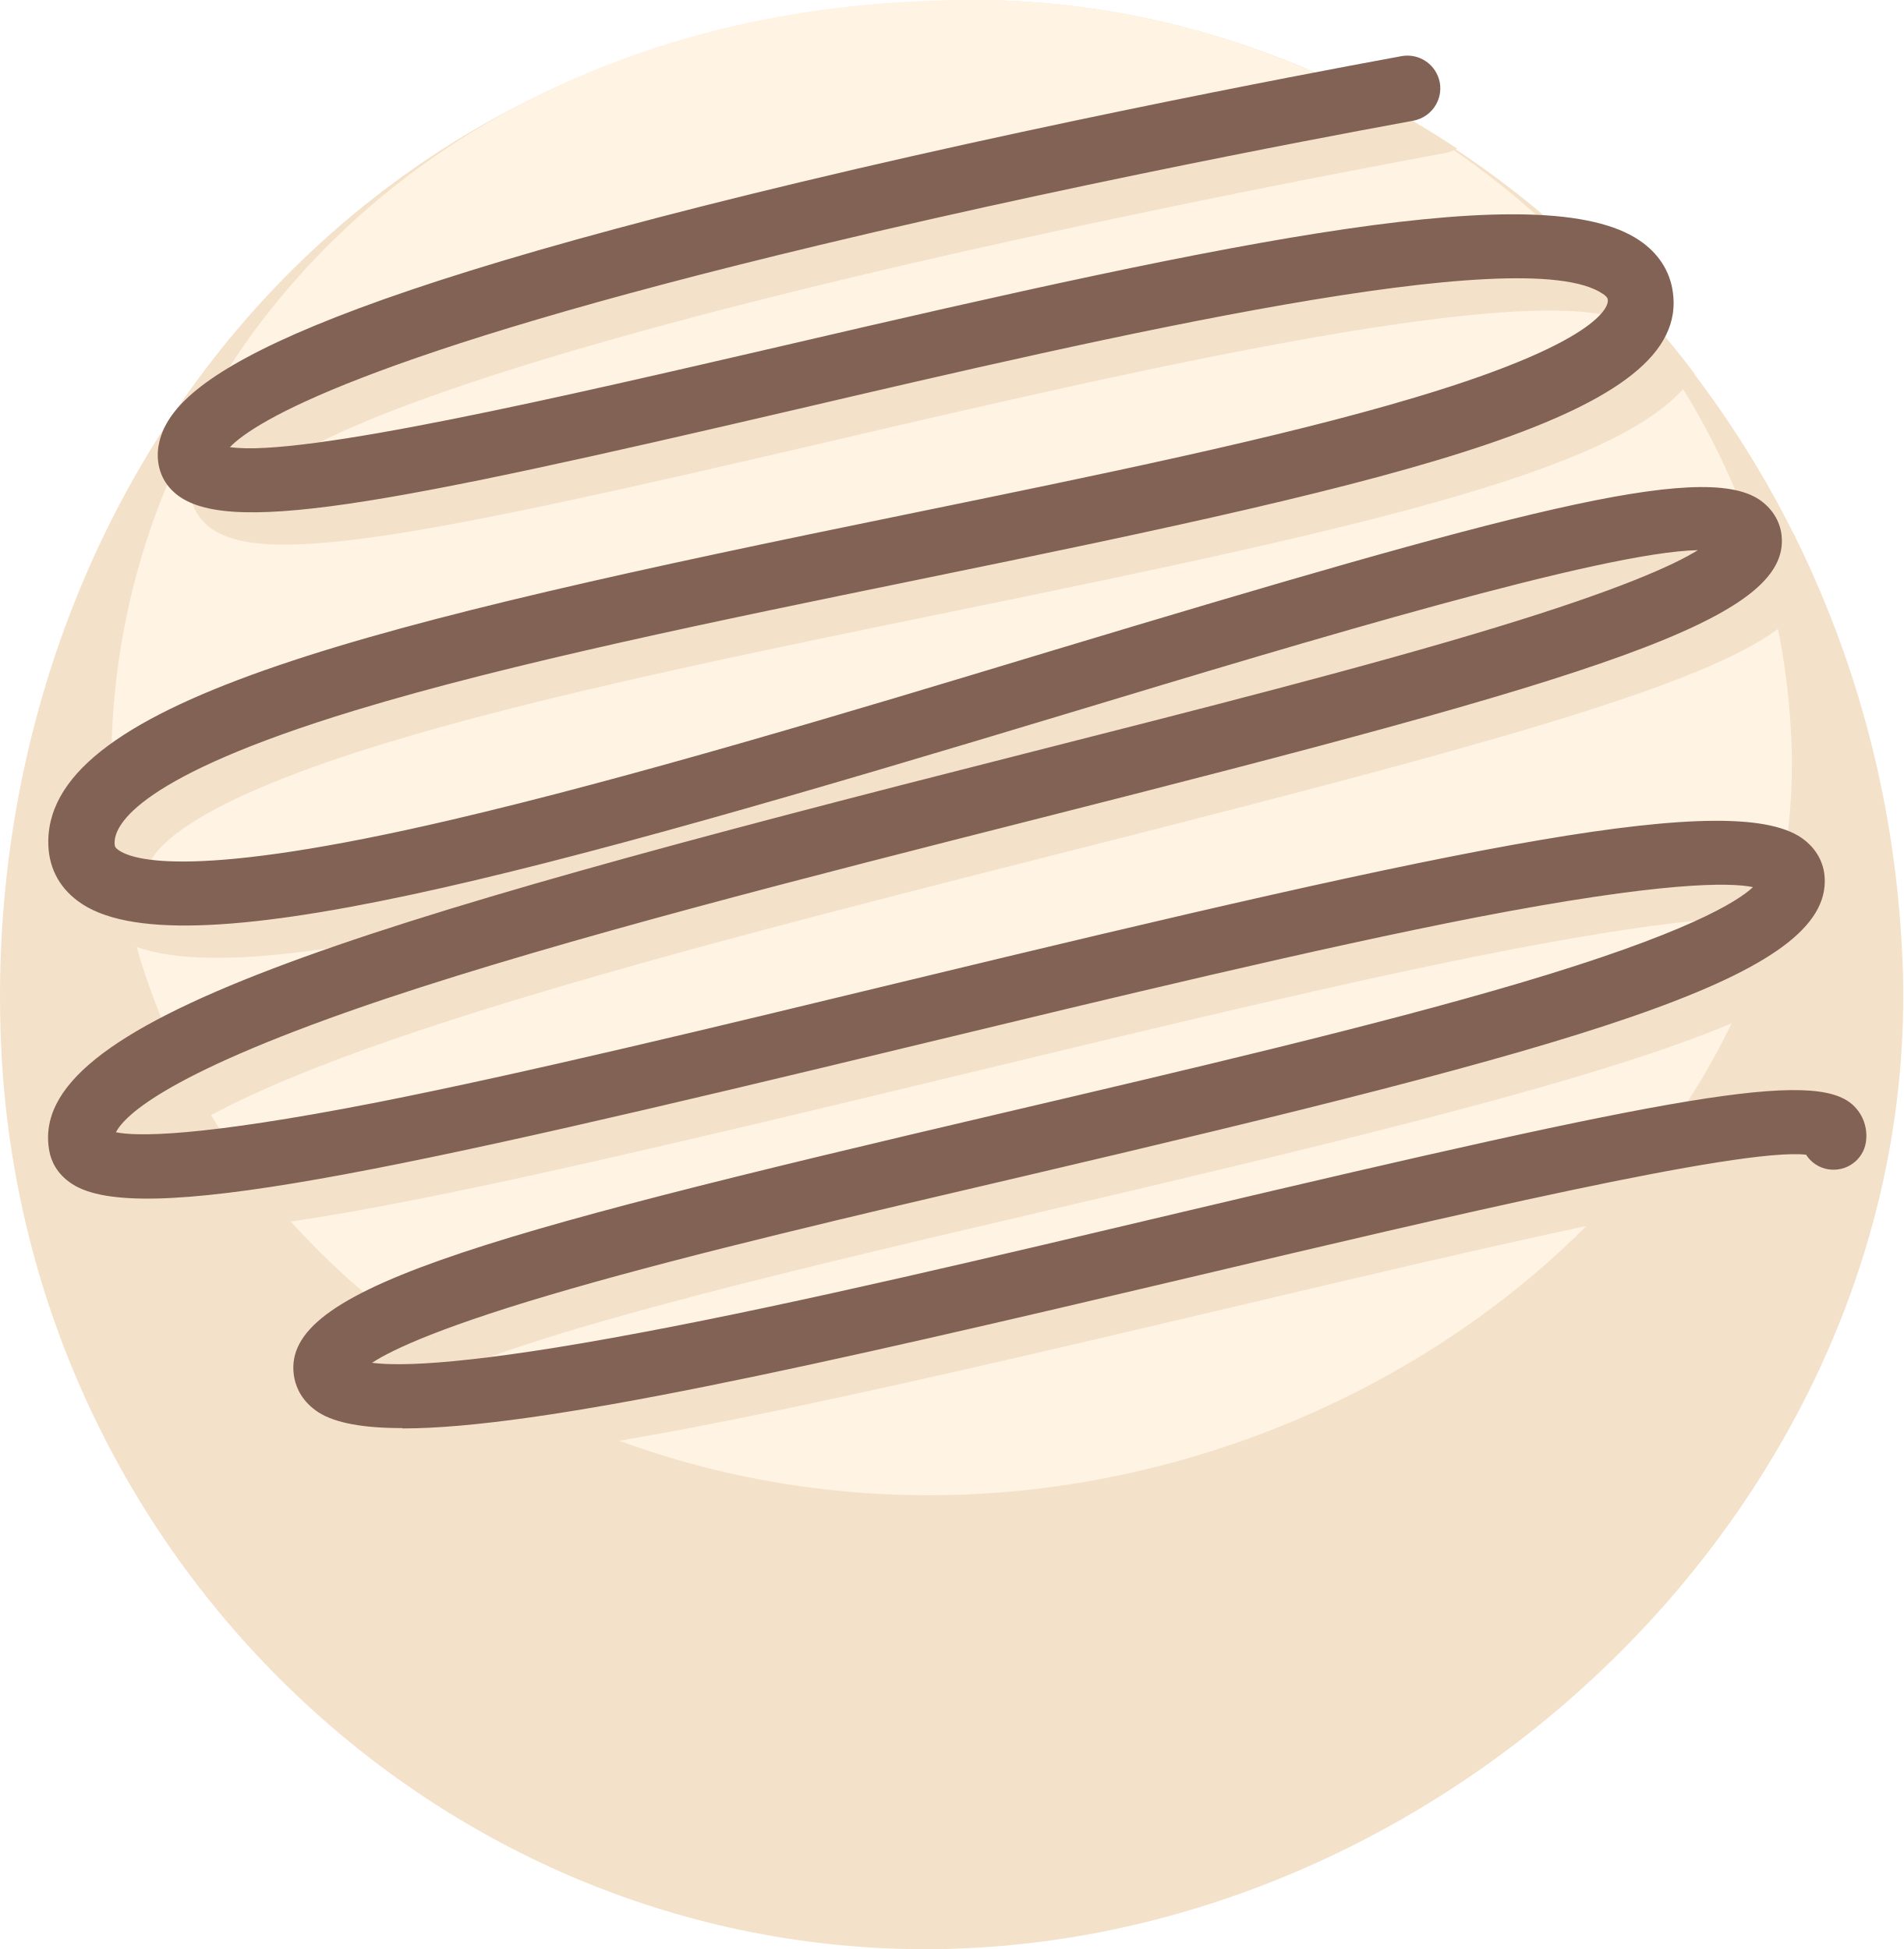
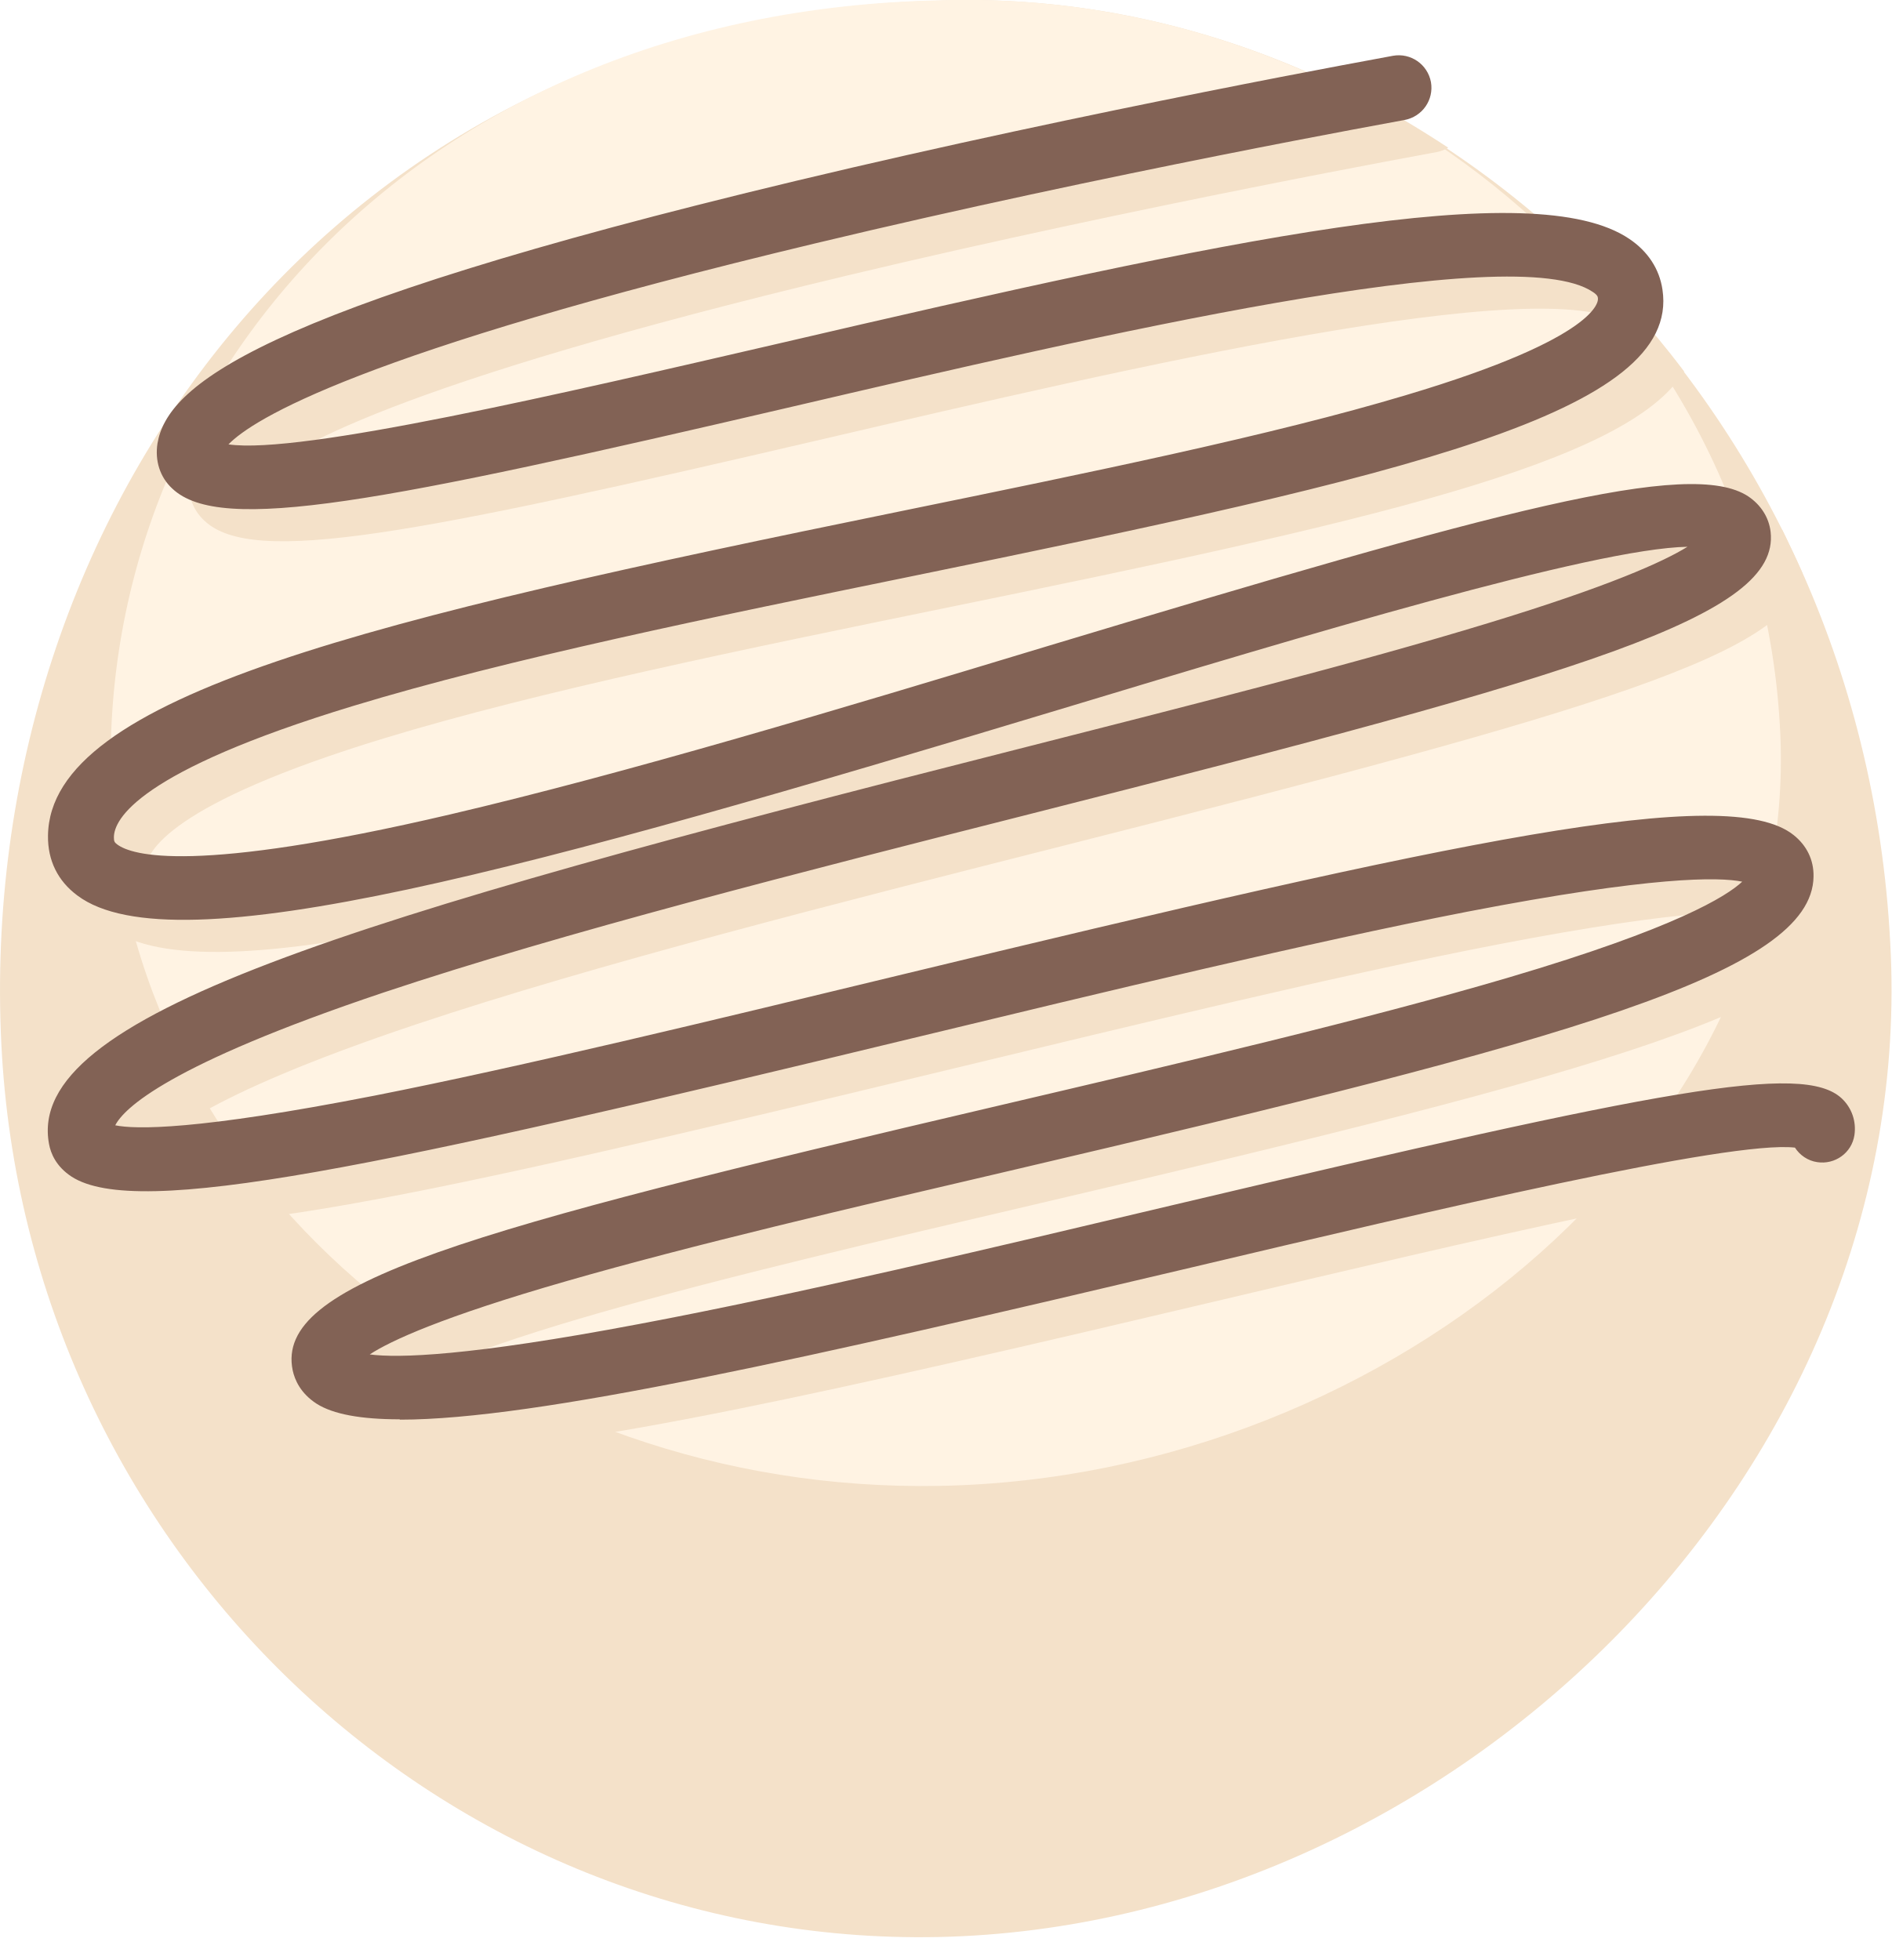
- <svg xmlns="http://www.w3.org/2000/svg" id="_레이어_2" data-name="레이어 2" viewBox="0 0 55.97 57.32">
+ <svg xmlns="http://www.w3.org/2000/svg" id="_레이어_2" data-name="레이어 2" viewBox="0 0 55.97 58">
  <defs>
    <style>
      .cls-1, .cls-2 {
        fill: #f4e1c9;
      }

      .cls-1, .cls-3 {
        fill-rule: evenodd;
      }

      .cls-3 {
        fill: #fff3e3;
      }

      .cls-4 {
        fill: #826255;
      }
    </style>
  </defs>
  <g id="chocolates_box" data-name="chocolates box">
    <g>
      <path class="cls-1" d="M.04,30.9C-.74,15.14,10.04.43,27.77.02c14.1-.53,27.32,11.5,28.16,27.89.86,15.59-12.9,29.08-28.16,29.41C13.13,57.62.78,45.85.04,30.9Z" />
      <path class="cls-3" d="M3.31,23.71C2.62,11.61,12.14.33,27.8.01c12.45-.41,24.12,8.82,24.86,21.4.76,11.96-11.39,22.31-24.86,22.56-12.92.24-23.83-8.79-24.48-20.26Z" />
      <path class="cls-2" d="M54.05,34.91c.14.22,1.69-1.18,1.38-1.46-1.15-1.06-5.23-.29-19.7,3.14-5.53,1.31-11.25,2.66-15.88,3.54-5.07.96-7.14,1-7.97.9.61-.4,2.13-1.11,5.86-2.18,3.66-1.05,8.31-2.14,13.23-3.29,16.4-3.84,23.59-5.82,23.63-8.67,0-.48-.2-.92-.59-1.23-1.95-1.55-9.96.16-26.51,4.16-5.46,1.32-11.11,2.69-15.47,3.55-5.32,1.05-7.1,1.01-7.68.88.25-.49,1.53-1.78,7.94-3.93,5.32-1.78,12.38-3.57,19.2-5.3,15.81-4.01,21.69-5.72,21.84-8.06-.19-.43-.39-.85-.59-1.27-.02-.02-.04-.04-.07-.05-1.72-1.14-7.36.4-20.77,4.44-6.11,1.84-12.43,3.75-17.64,4.97-7.6,1.78-9.42,1.21-9.85.89-.08-.06-.1-.09-.1-.21,0-.52.71-1.95,7.08-3.89,4.57-1.39,10.68-2.64,16.59-3.85,12.42-2.54,20.2-4.27,21.85-7-1.01-1.34-2.13-2.57-3.32-3.7-4.23-.31-12.02,1.39-22.54,3.83-6.35,1.48-14.15,3.29-16.26,2.98.71-.74,3.82-2.71,17.37-5.95,8.68-2.07,17.34-3.63,17.43-3.65.12-.02.24-.07.34-.13-.79-.52-1.59-1-2.42-1.44-3.01.57-9.47,1.83-15.92,3.38C8.37,10.17,5.9,12.4,5.61,14.07c-.09.51.07,1,.44,1.34,1.43,1.35,6.18.41,18.36-2.43,9.01-2.1,21.34-4.97,23.67-3.39.14.09.15.16.15.19,0,.05.1,1.14-5.67,2.86-3.97,1.18-9.31,2.28-14.97,3.44-15.66,3.21-25.17,5.45-25.22,9.6,0,.73.29,1.34.87,1.77,2.88,2.16,13.43-.79,29.21-5.55,7.05-2.13,15.63-4.71,18.43-4.77-.72.44-2.32,1.16-5.9,2.26-3.8,1.16-8.74,2.41-13.96,3.74C11.04,28.21,1.7,31.02,2.4,34.81c.05.28.21.67.67.97,1.95,1.27,9.08-.28,24.89-4.1,5.77-1.39,11.73-2.84,16.4-3.74,5.5-1.06,7.45-1.03,8.14-.89-.45.43-1.95,1.37-6.89,2.83-4.23,1.25-9.74,2.55-15.08,3.79-15.92,3.73-21.45,5.26-20.92,7.84.06.28.23.69.71.99.49.31,1.31.46,2.45.46,4.02,0,12.02-1.81,23.4-4.5,7.14-1.69,15.95-3.77,17.87-3.55Z" />
      <path class="cls-4" d="M11.82,42c-1.14,0-1.96-.15-2.45-.46-.48-.31-.65-.71-.71-.99-.53-2.58,4.99-4.11,20.92-7.84,5.33-1.25,10.85-2.54,15.08-3.79,4.94-1.46,6.43-2.4,6.89-2.83-.69-.14-2.65-.17-8.14.89-4.67.91-10.64,2.35-16.4,3.74-15.8,3.82-22.94,5.36-24.89,4.1-.46-.3-.62-.69-.67-.97-.7-3.79,8.63-6.6,28.62-11.67,5.23-1.33,10.16-2.58,13.96-3.74,3.58-1.09,5.19-1.82,5.9-2.26-2.79.05-11.38,2.64-18.43,4.77-15.77,4.76-26.33,7.71-29.21,5.55-.58-.43-.88-1.04-.87-1.77.05-4.15,9.56-6.4,25.22-9.6,5.66-1.16,11-2.25,14.97-3.44,5.77-1.72,5.68-2.81,5.67-2.86,0-.04-.01-.1-.15-.19-2.33-1.58-14.67,1.29-23.67,3.39-12.19,2.84-16.93,3.78-18.36,2.43-.37-.34-.52-.83-.44-1.34.29-1.67,2.76-3.91,18.9-7.77,8.78-2.1,17.57-3.68,17.66-3.7.52-.09,1.02.25,1.12.78.09.52-.25,1.02-.78,1.12-.09.02-8.75,1.57-17.43,3.65-13.54,3.24-16.65,5.21-17.37,5.95,2.11.31,9.9-1.51,16.26-2.98,13.39-3.12,22.37-5.01,25.19-3.1.55.37.89.89.98,1.5.55,3.64-7.64,5.5-22.15,8.47-5.91,1.21-12.02,2.46-16.59,3.85-6.38,1.94-7.08,3.36-7.08,3.89,0,.12.02.15.1.21.43.32,2.25.89,9.85-.89,5.21-1.22,11.53-3.12,17.64-4.97,13.41-4.04,19.05-5.58,20.77-4.44.37.25.61.62.66,1.05.28,2.49-5.44,4.17-21.84,8.33-6.82,1.73-13.87,3.52-19.2,5.3-6.41,2.15-7.69,3.44-7.94,3.93.59.12,2.37.16,7.68-.88,4.36-.86,10.01-2.23,15.47-3.55,16.55-4,24.56-5.72,26.51-4.16.39.31.6.74.59,1.23-.04,2.85-7.23,4.83-23.63,8.67-4.93,1.15-9.58,2.24-13.23,3.29-3.73,1.07-5.25,1.78-5.86,2.18.84.11,2.9.06,7.97-.9,4.63-.87,10.35-2.23,15.88-3.54,14.47-3.42,18.55-4.2,19.7-3.14.3.28.44.68.38,1.09-.08.53-.58.88-1.1.8-.28-.04-.52-.21-.66-.43-1.92-.22-10.73,1.86-17.87,3.55-11.38,2.69-19.37,4.5-23.4,4.5Z" />
    </g>
  </g>
</svg>
